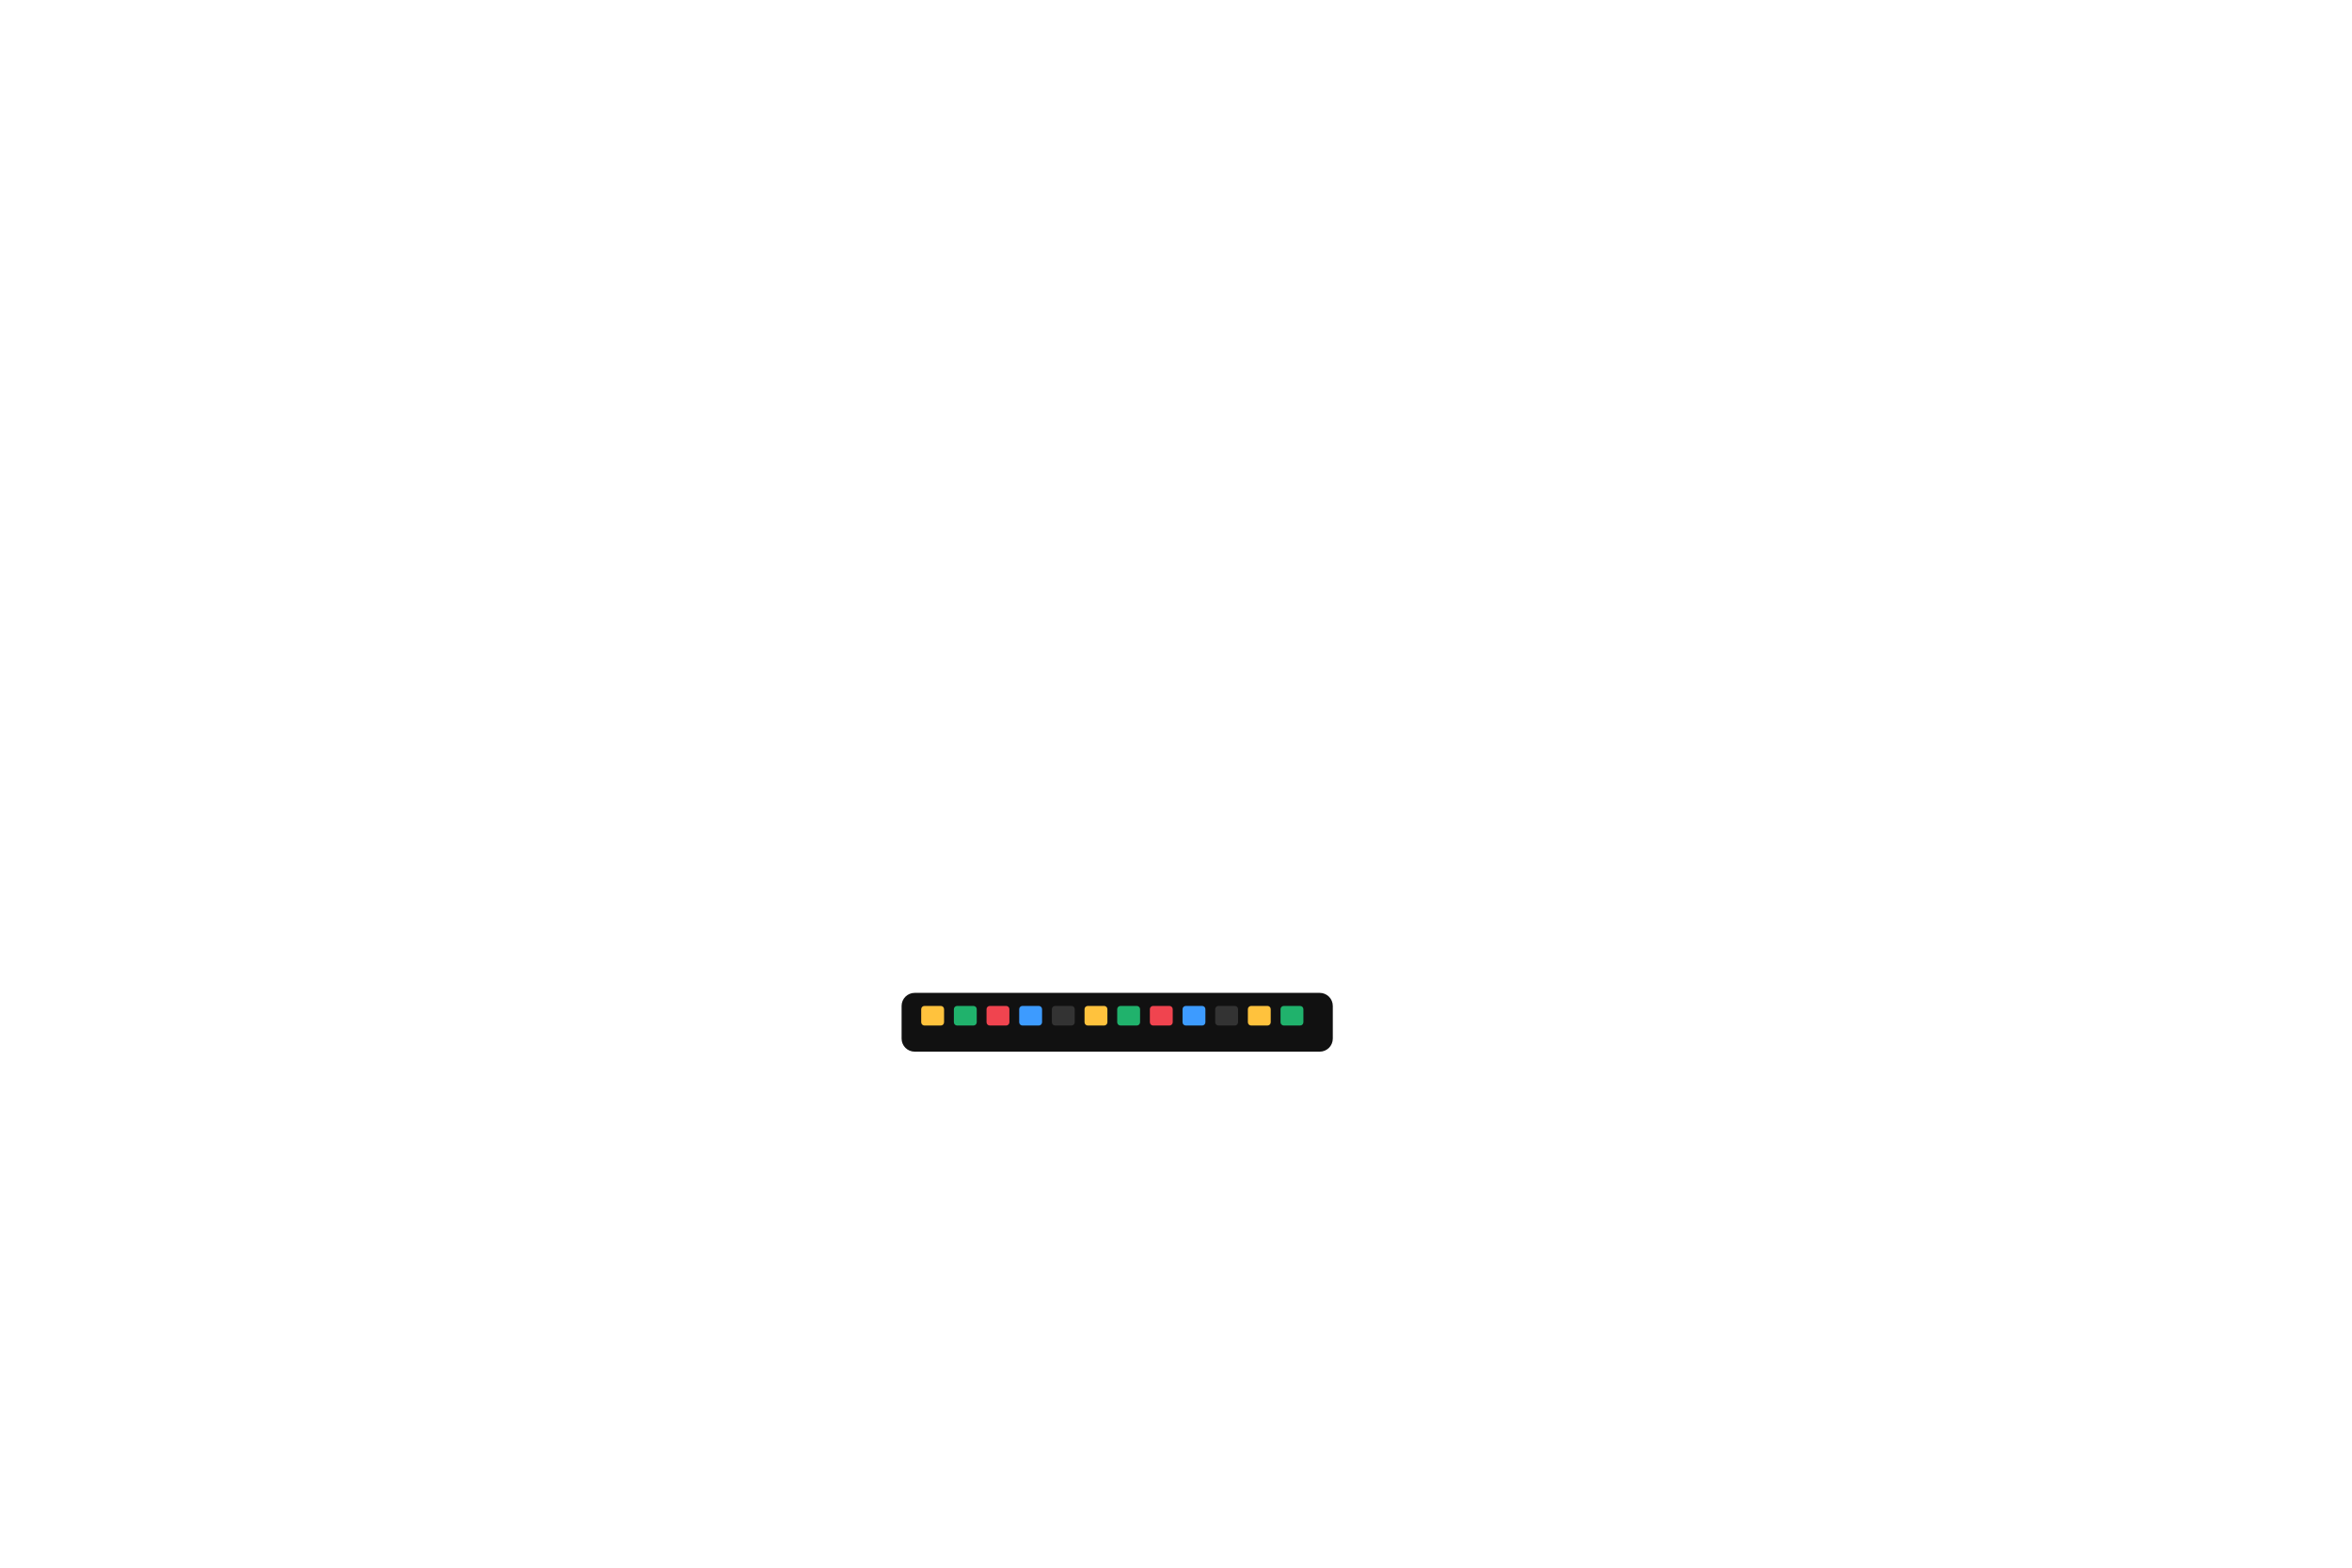
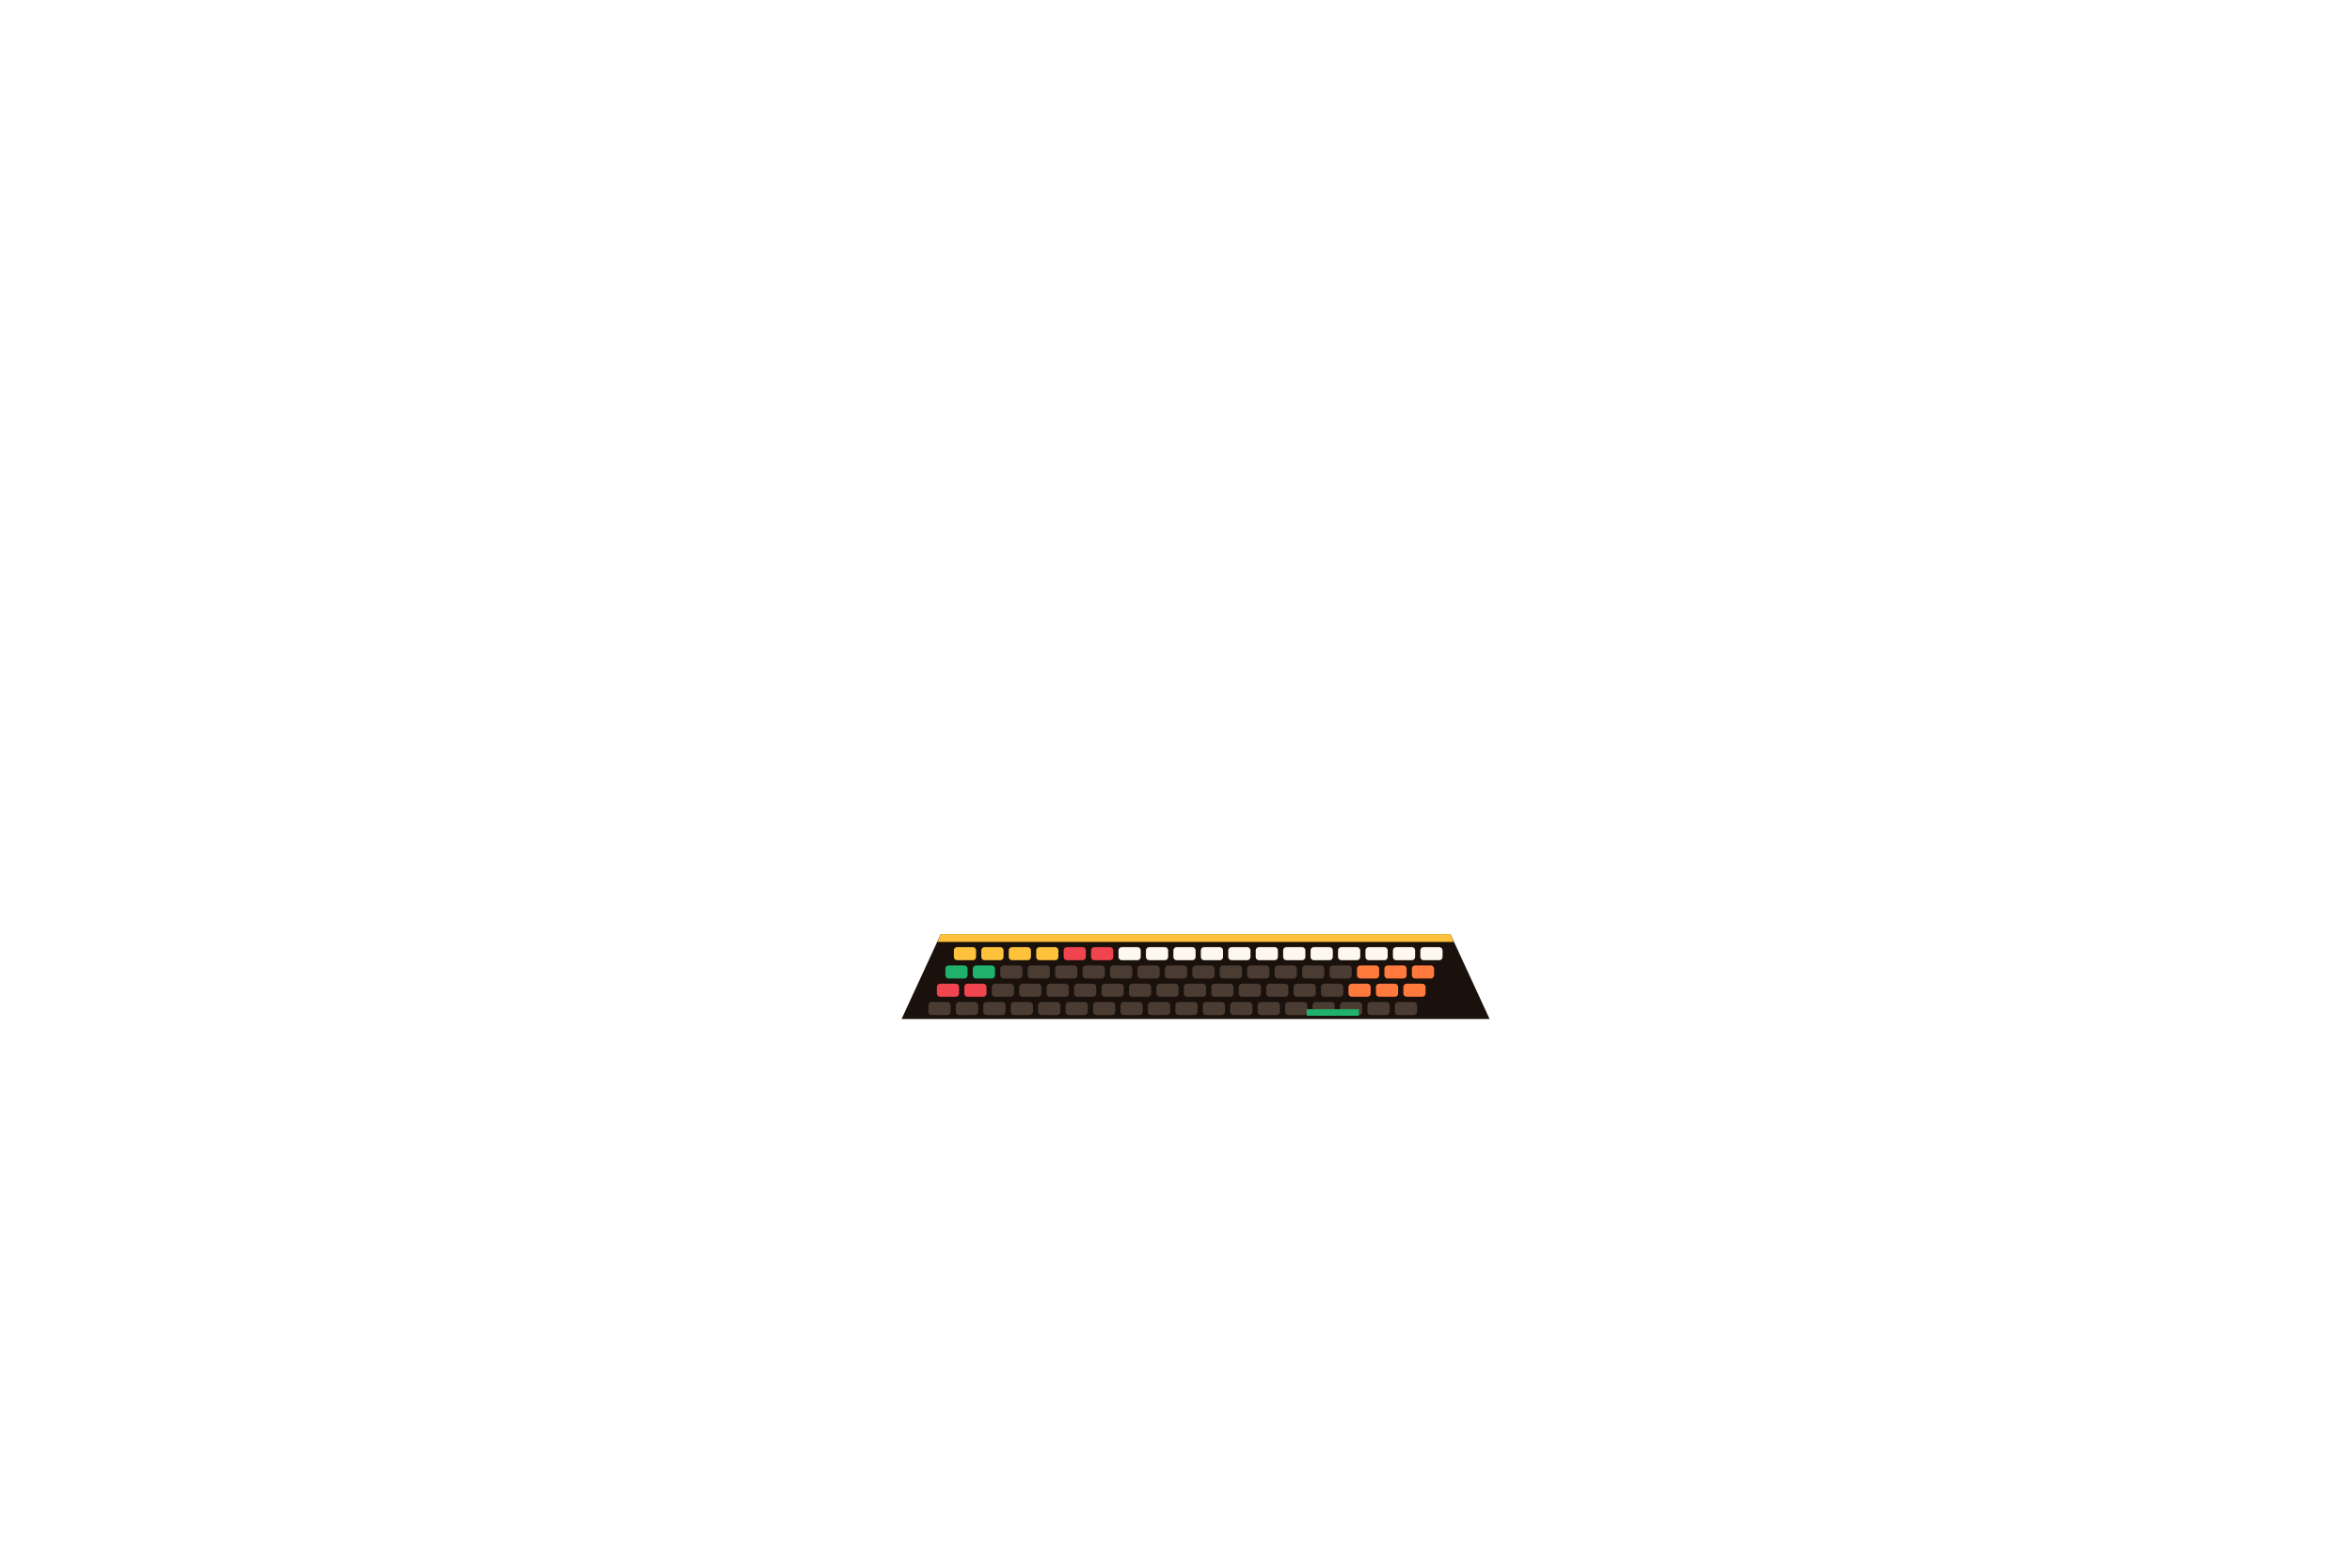
<svg xmlns="http://www.w3.org/2000/svg" viewBox="0 0 360 240">
-   <rect x="138" y="152" width="66" height="9" rx="2" fill="#111" />
-   <rect x="141.0" y="154" width="3.5" height="3" rx="0.5" fill="#ffc23d" />
-   <rect x="146.0" y="154" width="3.5" height="3" rx="0.5" fill="#20b26c" />
-   <rect x="151.0" y="154" width="3.5" height="3" rx="0.5" fill="#f0444f" />
-   <rect x="156.0" y="154" width="3.5" height="3" rx="0.5" fill="#3d9bff" />
-   <rect x="161.0" y="154" width="3.5" height="3" rx="0.5" fill="#333" />
-   <rect x="166.0" y="154" width="3.5" height="3" rx="0.5" fill="#ffc23d" />
-   <rect x="171.0" y="154" width="3.5" height="3" rx="0.5" fill="#20b26c" />
-   <rect x="176.0" y="154" width="3.5" height="3" rx="0.5" fill="#f0444f" />
-   <rect x="181.0" y="154" width="3.5" height="3" rx="0.5" fill="#3d9bff" />
-   <rect x="186.0" y="154" width="3.5" height="3" rx="0.5" fill="#333" />
-   <rect x="191.0" y="154" width="3.5" height="3" rx="0.5" fill="#ffc23d" />
-   <rect x="196.0" y="154" width="3.5" height="3" rx="0.5" fill="#20b26c" />
+   <path d="M144 143 H222 L228 156 H138 Z" fill="#1a110c" />
+   <path d="M144 143 H222 L222.5 144.2 H143.5 Z" fill="#ffc23d" />
+   <rect x="146.0" y="145.0" width="3.4" height="2" rx="0.5" fill="#ffc23d" />
+   <rect x="150.2" y="145.0" width="3.4" height="2" rx="0.5" fill="#ffc23d" />
+   <rect x="154.4" y="145.0" width="3.4" height="2" rx="0.5" fill="#ffc23d" />
+   <rect x="158.6" y="145.0" width="3.4" height="2" rx="0.5" fill="#ffc23d" />
+   <rect x="162.8" y="145.0" width="3.4" height="2" rx="0.5" fill="#f0444f" />
+   <rect x="167.0" y="145.0" width="3.4" height="2" rx="0.5" fill="#f0444f" />
+   <rect x="171.2" y="145.0" width="3.4" height="2" rx="0.5" fill="#fff8f1" />
+   <rect x="175.4" y="145.0" width="3.4" height="2" rx="0.5" fill="#fff8f1" />
+   <rect x="179.6" y="145.0" width="3.4" height="2" rx="0.5" fill="#fff8f1" />
+   <rect x="183.8" y="145.0" width="3.4" height="2" rx="0.5" fill="#fff8f1" />
+   <rect x="188.0" y="145.0" width="3.4" height="2" rx="0.5" fill="#fff8f1" />
+   <rect x="192.2" y="145.0" width="3.4" height="2" rx="0.5" fill="#fff8f1" />
+   <rect x="196.4" y="145.0" width="3.4" height="2" rx="0.5" fill="#fff8f1" />
+   <rect x="200.6" y="145.0" width="3.4" height="2" rx="0.5" fill="#fff8f1" />
+   <rect x="204.8" y="145.0" width="3.4" height="2" rx="0.5" fill="#fff8f1" />
+   <rect x="209.0" y="145.0" width="3.4" height="2" rx="0.5" fill="#fff8f1" />
+   <rect x="213.2" y="145.0" width="3.4" height="2" rx="0.5" fill="#fff8f1" />
+   <rect x="217.4" y="145.0" width="3.4" height="2" rx="0.5" fill="#fff8f1" />
+   <rect x="144.7" y="147.8" width="3.4" height="2" rx="0.5" fill="#20b26c" />
+   <rect x="148.9" y="147.8" width="3.4" height="2" rx="0.5" fill="#20b26c" />
+   <rect x="153.1" y="147.8" width="3.4" height="2" rx="0.5" fill="#4a3c33" />
+   <rect x="157.3" y="147.8" width="3.4" height="2" rx="0.5" fill="#4a3c33" />
+   <rect x="161.5" y="147.8" width="3.4" height="2" rx="0.5" fill="#4a3c33" />
+   <rect x="165.7" y="147.8" width="3.4" height="2" rx="0.5" fill="#4a3c33" />
+   <rect x="169.9" y="147.8" width="3.4" height="2" rx="0.5" fill="#4a3c33" />
+   <rect x="174.1" y="147.8" width="3.4" height="2" rx="0.5" fill="#4a3c33" />
+   <rect x="178.3" y="147.8" width="3.4" height="2" rx="0.5" fill="#4a3c33" />
+   <rect x="182.5" y="147.8" width="3.4" height="2" rx="0.5" fill="#4a3c33" />
+   <rect x="186.7" y="147.8" width="3.4" height="2" rx="0.5" fill="#4a3c33" />
+   <rect x="190.9" y="147.8" width="3.4" height="2" rx="0.5" fill="#4a3c33" />
+   <rect x="195.1" y="147.8" width="3.4" height="2" rx="0.5" fill="#4a3c33" />
+   <rect x="199.3" y="147.8" width="3.4" height="2" rx="0.5" fill="#4a3c33" />
+   <rect x="203.5" y="147.8" width="3.4" height="2" rx="0.5" fill="#4a3c33" />
+   <rect x="207.7" y="147.8" width="3.4" height="2" rx="0.5" fill="#ff7a3c" />
+   <rect x="211.9" y="147.8" width="3.4" height="2" rx="0.5" fill="#ff7a3c" />
+   <rect x="216.1" y="147.8" width="3.4" height="2" rx="0.5" fill="#ff7a3c" />
+   <rect x="143.4" y="150.6" width="3.4" height="2" rx="0.5" fill="#f0444f" />
+   <rect x="147.6" y="150.6" width="3.4" height="2" rx="0.5" fill="#f0444f" />
+   <rect x="151.8" y="150.6" width="3.4" height="2" rx="0.5" fill="#4a3c33" />
+   <rect x="156.0" y="150.6" width="3.4" height="2" rx="0.5" fill="#4a3c33" />
+   <rect x="160.2" y="150.6" width="3.4" height="2" rx="0.5" fill="#4a3c33" />
+   <rect x="164.4" y="150.6" width="3.4" height="2" rx="0.5" fill="#4a3c33" />
+   <rect x="168.6" y="150.6" width="3.4" height="2" rx="0.5" fill="#4a3c33" />
+   <rect x="172.8" y="150.6" width="3.4" height="2" rx="0.5" fill="#4a3c33" />
+   <rect x="177.0" y="150.6" width="3.4" height="2" rx="0.5" fill="#4a3c33" />
+   <rect x="181.2" y="150.6" width="3.4" height="2" rx="0.5" fill="#4a3c33" />
+   <rect x="185.4" y="150.6" width="3.4" height="2" rx="0.5" fill="#4a3c33" />
+   <rect x="189.6" y="150.6" width="3.4" height="2" rx="0.5" fill="#4a3c33" />
+   <rect x="193.8" y="150.6" width="3.4" height="2" rx="0.5" fill="#4a3c33" />
+   <rect x="198.0" y="150.6" width="3.4" height="2" rx="0.5" fill="#4a3c33" />
+   <rect x="202.2" y="150.6" width="3.4" height="2" rx="0.5" fill="#4a3c33" />
+   <rect x="206.4" y="150.6" width="3.4" height="2" rx="0.5" fill="#ff7a3c" />
+   <rect x="210.6" y="150.6" width="3.4" height="2" rx="0.5" fill="#ff7a3c" />
+   <rect x="214.8" y="150.6" width="3.4" height="2" rx="0.5" fill="#ff7a3c" />
+   <rect x="142.1" y="153.4" width="3.4" height="2" rx="0.5" fill="#4a3c33" />
+   <rect x="146.3" y="153.4" width="3.4" height="2" rx="0.5" fill="#4a3c33" />
+   <rect x="150.5" y="153.4" width="3.4" height="2" rx="0.5" fill="#4a3c33" />
+   <rect x="154.7" y="153.4" width="3.4" height="2" rx="0.5" fill="#4a3c33" />
+   <rect x="158.9" y="153.4" width="3.4" height="2" rx="0.5" fill="#4a3c33" />
+   <rect x="163.1" y="153.4" width="3.4" height="2" rx="0.5" fill="#4a3c33" />
+   <rect x="167.3" y="153.4" width="3.4" height="2" rx="0.5" fill="#4a3c33" />
+   <rect x="171.5" y="153.4" width="3.4" height="2" rx="0.5" fill="#4a3c33" />
+   <rect x="175.7" y="153.4" width="3.4" height="2" rx="0.5" fill="#4a3c33" />
+   <rect x="179.9" y="153.4" width="3.4" height="2" rx="0.5" fill="#4a3c33" />
+   <rect x="184.1" y="153.4" width="3.4" height="2" rx="0.5" fill="#4a3c33" />
+   <rect x="188.3" y="153.4" width="3.4" height="2" rx="0.5" fill="#4a3c33" />
+   <rect x="192.5" y="153.4" width="3.4" height="2" rx="0.5" fill="#4a3c33" />
+   <rect x="196.7" y="153.4" width="3.4" height="2" rx="0.5" fill="#4a3c33" />
+   <rect x="200.9" y="153.4" width="3.4" height="2" rx="0.5" fill="#4a3c33" />
+   <rect x="205.1" y="153.4" width="3.4" height="2" rx="0.5" fill="#4a3c33" />
+   <rect x="209.3" y="153.4" width="3.4" height="2" rx="0.5" fill="#4a3c33" />
+   <rect x="213.5" y="153.4" width="3.4" height="2" rx="0.5" fill="#4a3c33" />
+   <rect x="200" y="154.5" width="8" height="1" fill="#20b26c" />
</svg>
